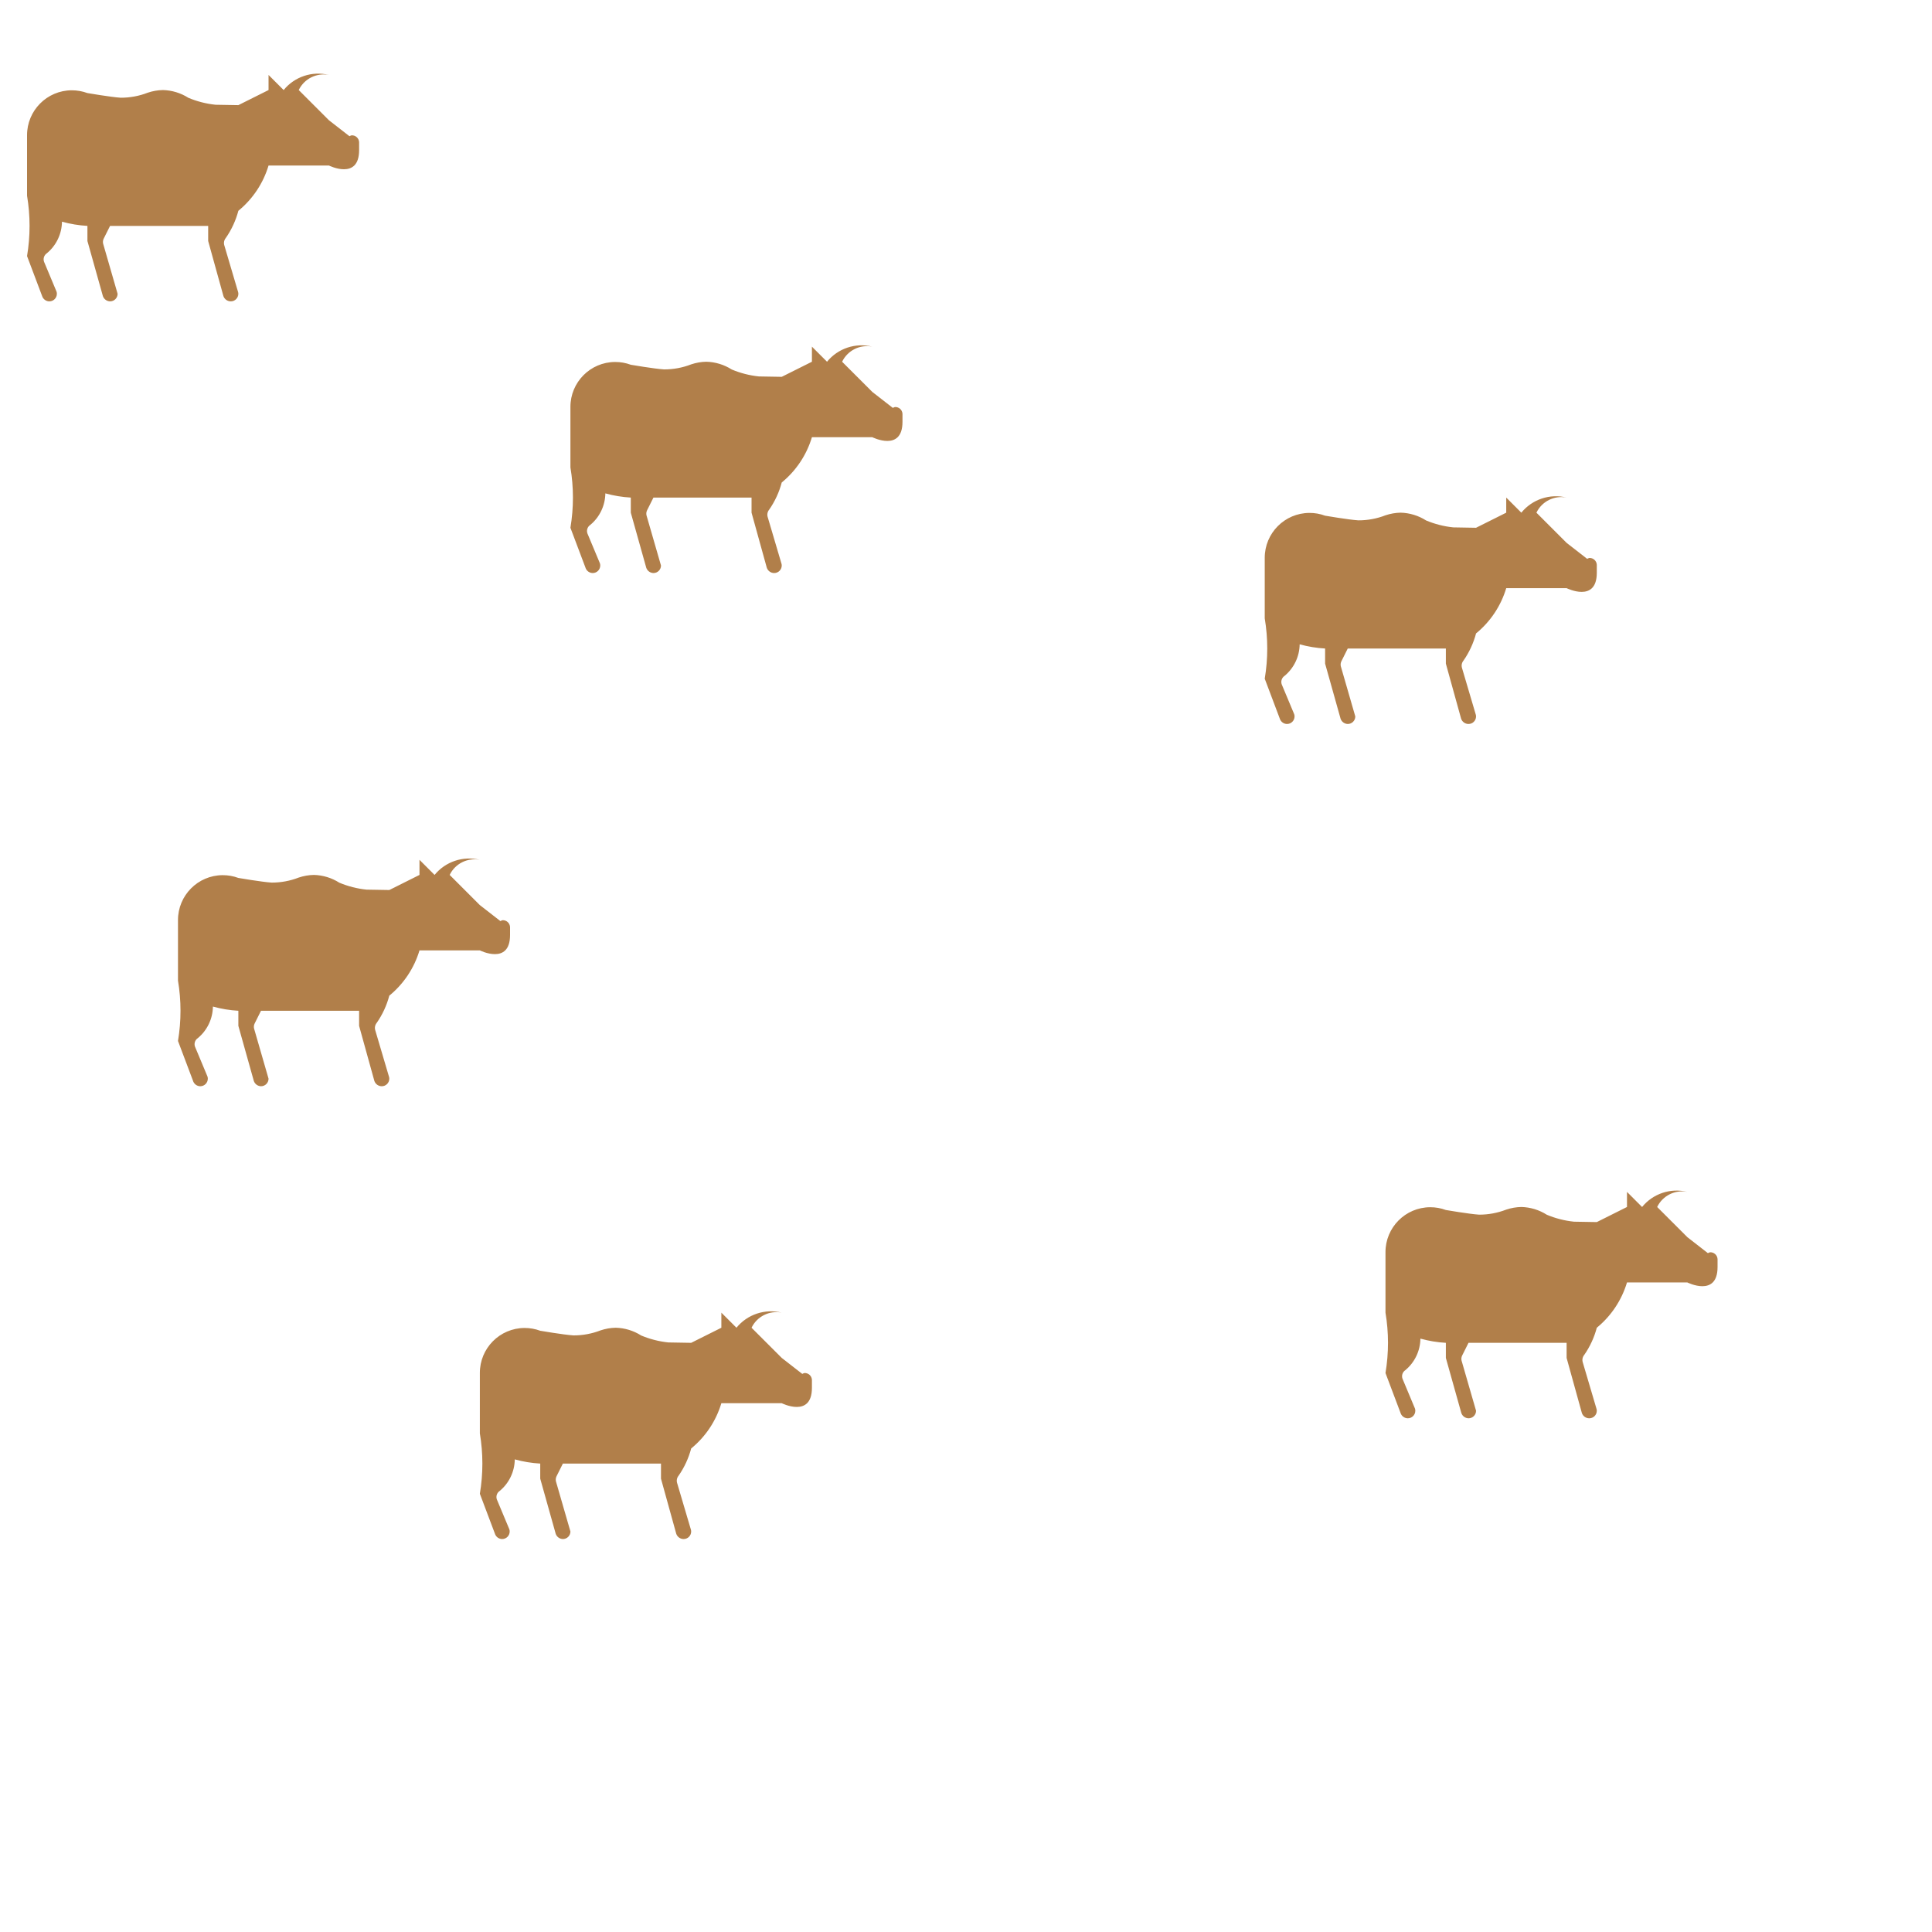
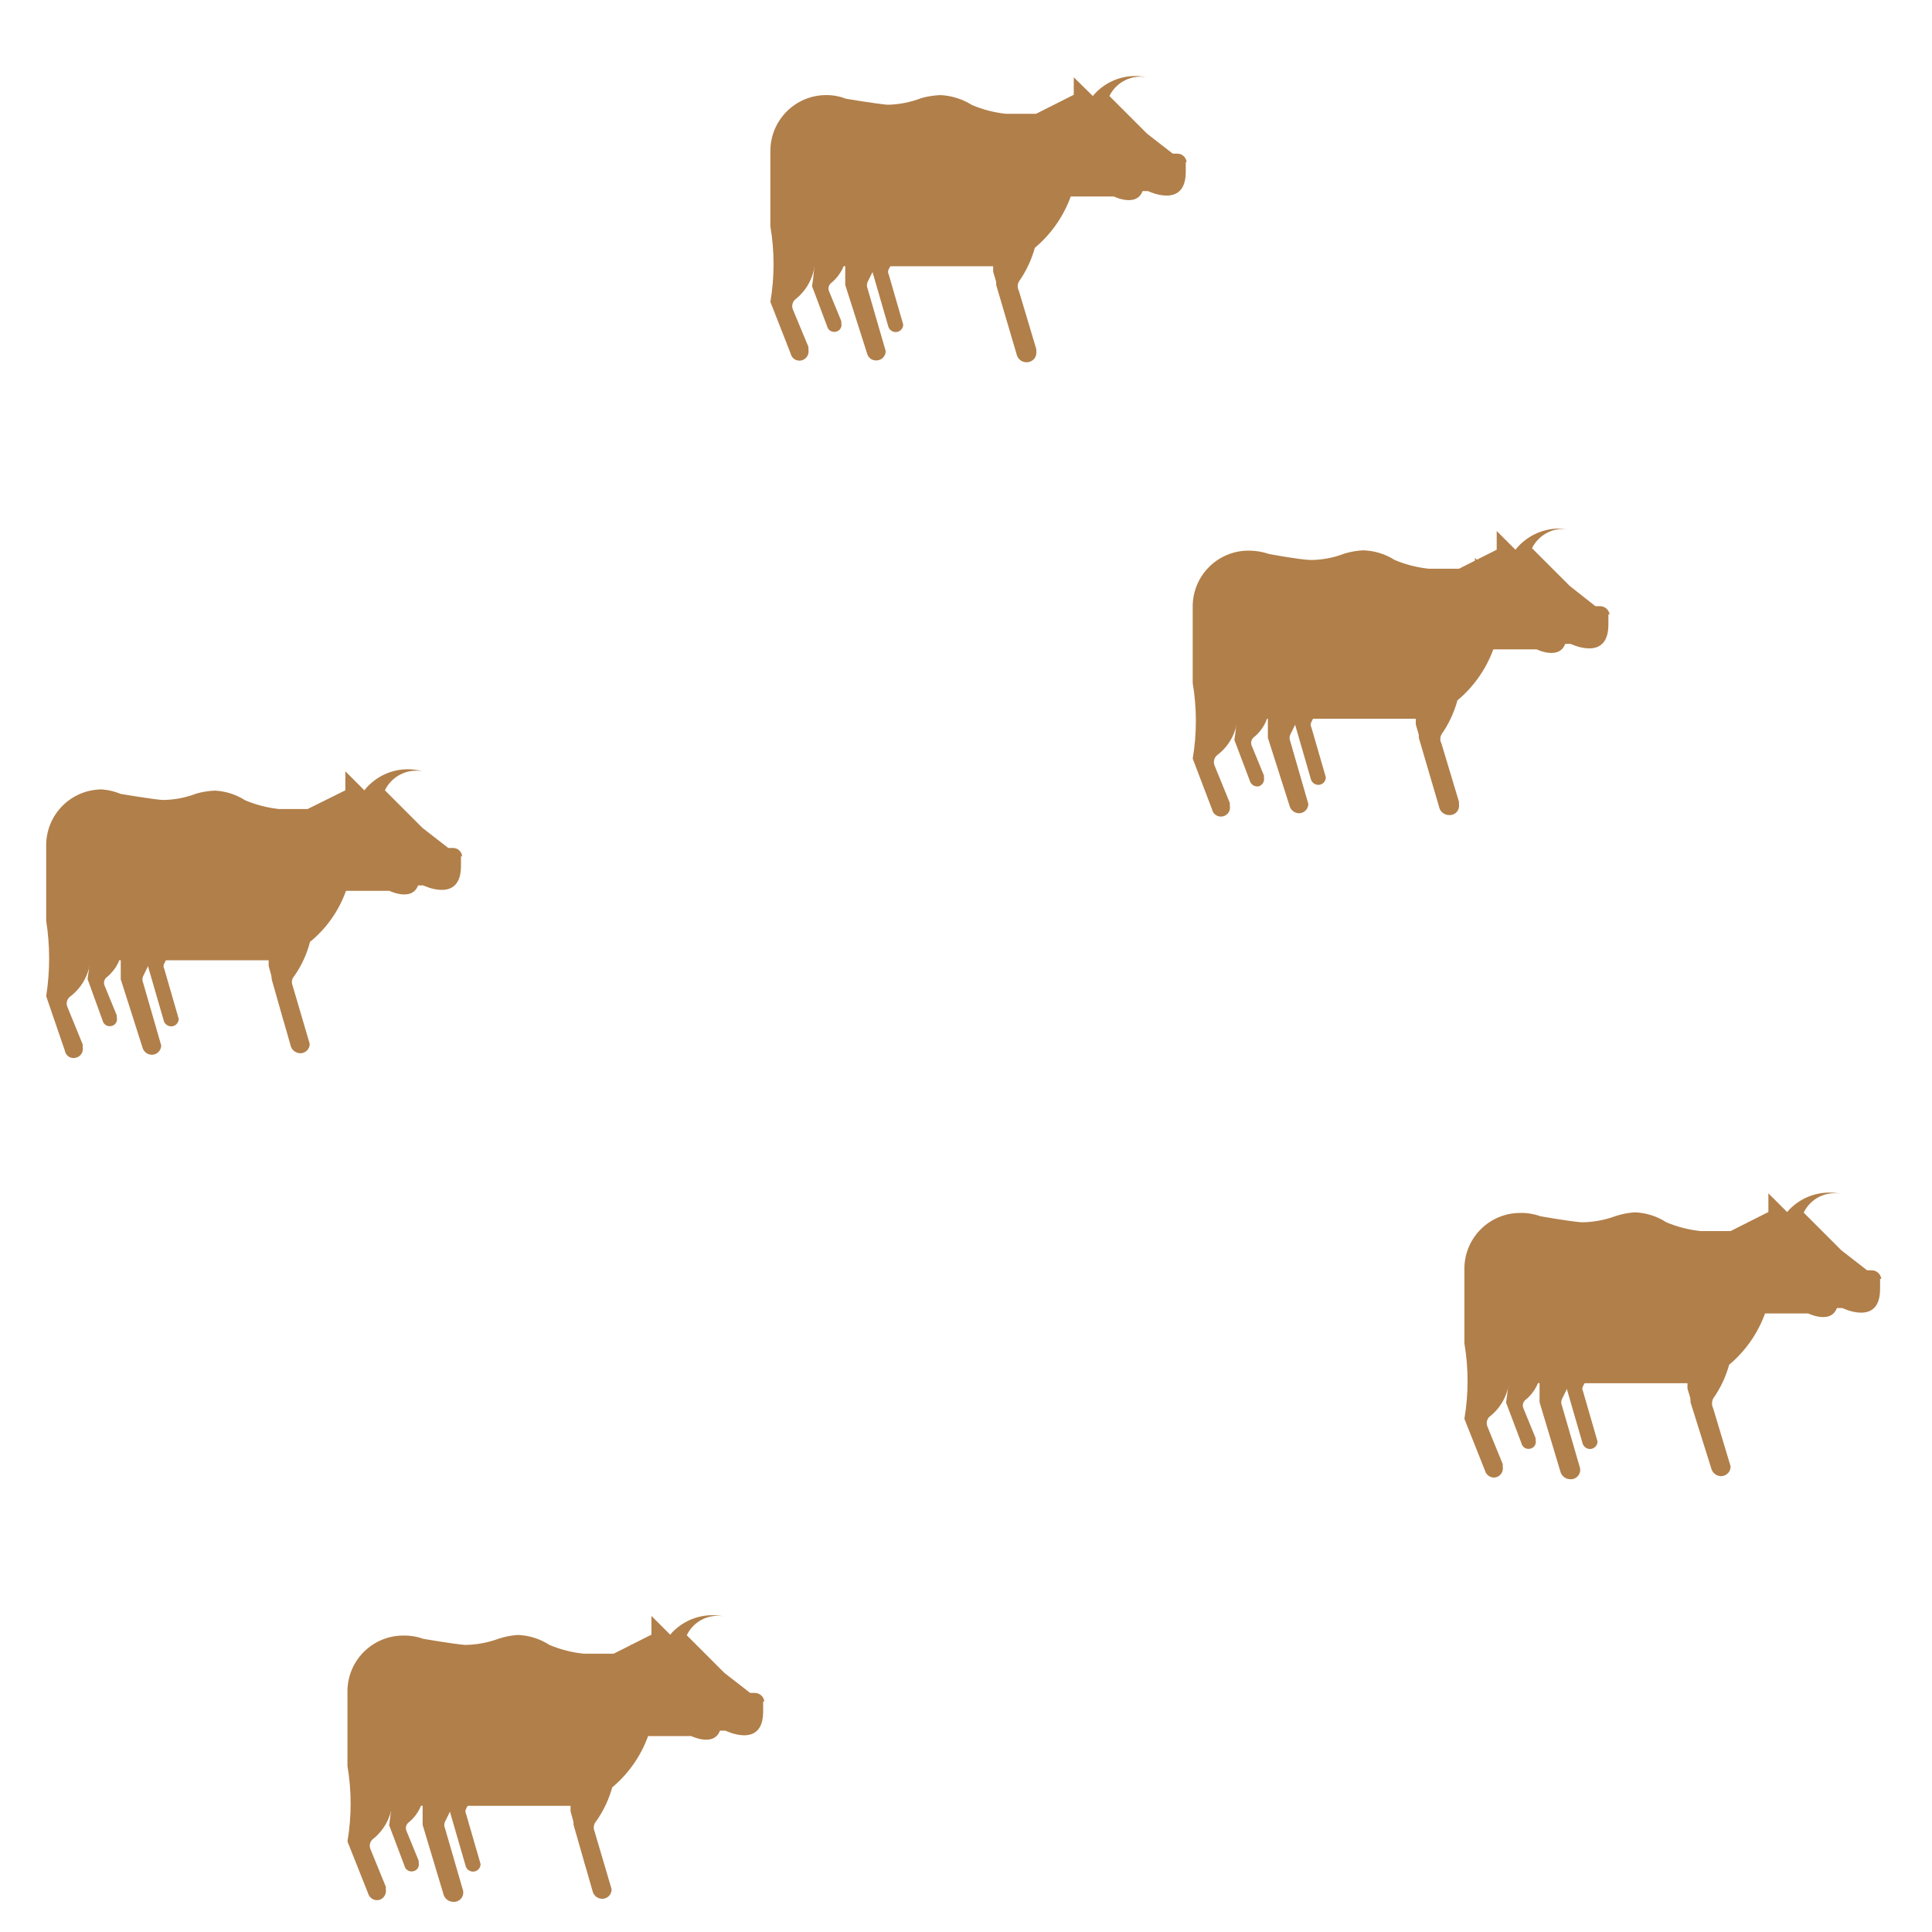
- <svg xmlns="http://www.w3.org/2000/svg" version="1.1" id="Layer_1" x="0px" y="0px" viewBox="0 0 64 64" xml:space="preserve">
-   <path fill="#B17F4A" d="M11.896,4.733v0.241c0,1.009-1,0.509-1,0.509h-2c-0.176,0.589-0.525,1.111-1,1.5  c-0.085,0.322-0.226,0.627-0.416,0.9C7.424,7.95,7.405,8.041,7.43,8.125l0.458,1.55c0.005,0.019,0.008,0.038,0.008,0.058  c0,0.138-0.112,0.25-0.25,0.25C7.536,9.983,7.439,9.914,7.402,9.81L6.896,7.983v-0.5h-3.25l-0.21,0.42  c-0.026,0.052-0.033,0.111-0.02,0.168l0.48,1.662c0,0.138-0.112,0.25-0.25,0.25C3.539,9.98,3.445,9.912,3.409,9.811  L2.896,7.983v-0.5C2.611,7.467,2.328,7.42,2.053,7.344c-0.006,0.405-0.188,0.787-0.5,1.045  C1.461,8.45,1.422,8.567,1.459,8.671l0.414,0.99c0.008,0.023,0.011,0.048,0.011,0.072c0,0.138-0.112,0.25-0.25,0.25  C1.536,9.982,1.447,9.924,1.406,9.835l-0.51-1.352c0.111-0.662,0.111-1.338,0-2v-2C0.893,3.662,1.556,2.994,2.376,2.991  C2.554,2.991,2.73,3.022,2.896,3.083c0,0,0.768,0.132,1.1,0.154c0.308,0.001,0.613-0.055,0.9-0.167  c0.161-0.054,0.33-0.084,0.5-0.087C5.696,2.99,5.987,3.079,6.24,3.24c0.287,0.12,0.59,0.198,0.9,0.23l0.756,0.013  c0,0,0.966-0.484,1-0.5v-0.5l0.5,0.5c0.361-0.443,0.945-0.638,1.5-0.5c-0.408-0.08-0.819,0.125-1,0.5l1,1l0.68,0.529  c0.022-0.012,0.046-0.021,0.07-0.029c0.131-0.007,0.243,0.094,0.25,0.225C11.896,4.717,11.896,4.725,11.896,4.733z" />
-   <path fill="#B17F4A" d="M29.896,13.733v0.241c0,1.009-1,0.509-1,0.509h-2c-0.176,0.589-0.525,1.111-1,1.5  c-0.085,0.322-0.226,0.627-0.416,0.9c-0.056,0.067-0.075,0.158-0.05,0.242l0.458,1.55  c0.005,0.019,0.008,0.038,0.008,0.058c0,0.138-0.112,0.25-0.25,0.25c-0.11-0-0.207-0.07-0.244-0.173l-0.506-1.827  v-0.5h-3.25l-0.21,0.42c-0.026,0.052-0.033,0.111-0.02,0.168l0.48,1.662c0,0.138-0.112,0.25-0.25,0.25  c-0.107-0.003-0.201-0.071-0.237-0.172l-0.513-1.828v-0.5c-0.285-0.016-0.568-0.063-0.843-0.139  c-0.006,0.405-0.188,0.787-0.5,1.045c-0.092,0.061-0.131,0.178-0.094,0.282l0.414,0.99  c0.008,0.023,0.011,0.048,0.011,0.072c0,0.138-0.112,0.25-0.25,0.25c-0.098-0.001-0.187-0.059-0.228-0.148l-0.51-1.352  c0.111-0.662,0.111-1.338,0-2v-2c-0.003-0.821,0.66-1.489,1.48-1.492c0.177-0.001,0.353,0.03,0.52,0.092  c0,0,0.768,0.132,1.1,0.154c0.308,0.001,0.613-0.055,0.9-0.167c0.161-0.054,0.33-0.084,0.5-0.087  c0.299,0.007,0.591,0.096,0.844,0.257c0.287,0.12,0.59,0.198,0.9,0.23l0.756,0.013c0,0,0.966-0.484,1-0.5v-0.5l0.5,0.5  c0.361-0.443,0.945-0.638,1.5-0.5c-0.408-0.08-0.819,0.125-1,0.5l1,1l0.68,0.529c0.022-0.012,0.046-0.021,0.07-0.029  c0.131-0.007,0.243,0.094,0.25,0.225C29.896,13.717,29.896,13.725,29.896,13.733z" />
-   <path fill="#B17F4A" d="M16.896,30.733v0.241c0,1.009-1,0.509-1,0.509h-2c-0.176,0.589-0.525,1.111-1,1.5  c-0.085,0.322-0.226,0.627-0.416,0.9c-0.056,0.067-0.075,0.158-0.05,0.242l0.458,1.55  c0.005,0.019,0.008,0.038,0.008,0.058c0,0.138-0.112,0.25-0.25,0.25c-0.11-0-0.207-0.07-0.244-0.173l-0.506-1.827  v-0.5h-3.25l-0.21,0.42c-0.026,0.052-0.033,0.111-0.02,0.168l0.48,1.662c0,0.138-0.112,0.25-0.25,0.25  c-0.107-0.003-0.201-0.071-0.237-0.172l-0.513-1.828v-0.5c-0.285-0.016-0.568-0.063-0.843-0.139  c-0.006,0.405-0.188,0.787-0.5,1.045c-0.092,0.061-0.131,0.178-0.094,0.282l0.414,0.99  c0.008,0.023,0.011,0.048,0.011,0.072c0,0.138-0.112,0.25-0.25,0.25c-0.098-0.001-0.187-0.059-0.228-0.148l-0.51-1.352  c0.111-0.662,0.111-1.338,0-2v-2c-0.003-0.821,0.66-1.489,1.48-1.492c0.177-0.001,0.353,0.03,0.52,0.092  c0,0,0.768,0.132,1.1,0.154c0.308,0.001,0.613-0.055,0.9-0.167c0.161-0.054,0.33-0.084,0.5-0.087  c0.299,0.007,0.591,0.096,0.844,0.257c0.287,0.12,0.59,0.198,0.9,0.23l0.756,0.013c0,0,0.966-0.484,1-0.5v-0.5l0.5,0.5  c0.361-0.443,0.945-0.638,1.5-0.5c-0.408-0.08-0.819,0.125-1,0.5l1,1l0.68,0.529c0.022-0.012,0.046-0.021,0.07-0.029  c0.131-0.007,0.243,0.094,0.25,0.225C16.896,30.717,16.896,30.725,16.896,30.733z" />
-   <path fill="#B17F4A" d="M26.896,45.733v0.241c0,1.009-1,0.509-1,0.509h-2c-0.176,0.589-0.525,1.111-1,1.5  c-0.085,0.322-0.226,0.627-0.416,0.9c-0.056,0.067-0.075,0.158-0.05,0.242l0.458,1.55  c0.005,0.019,0.008,0.038,0.008,0.058c0,0.138-0.112,0.25-0.25,0.25c-0.11-0-0.207-0.07-0.244-0.173l-0.506-1.827  v-0.5h-3.25l-0.21,0.42c-0.026,0.052-0.033,0.111-0.02,0.168l0.48,1.662c0,0.138-0.112,0.25-0.25,0.25  c-0.107-0.003-0.201-0.071-0.237-0.172l-0.513-1.828v-0.5c-0.285-0.016-0.568-0.063-0.843-0.139  c-0.006,0.405-0.188,0.787-0.5,1.045c-0.092,0.061-0.131,0.178-0.094,0.282l0.414,0.99  c0.008,0.023,0.011,0.048,0.011,0.072c0,0.138-0.112,0.25-0.25,0.25c-0.098-0.001-0.187-0.059-0.228-0.148l-0.51-1.352  c0.111-0.662,0.111-1.338,0-2v-2c-0.003-0.821,0.66-1.489,1.48-1.492c0.177-0.001,0.353,0.03,0.52,0.092  c0,0,0.768,0.132,1.1,0.154c0.308,0.001,0.613-0.056,0.9-0.167c0.161-0.054,0.33-0.084,0.5-0.087  c0.299,0.007,0.591,0.096,0.844,0.257c0.287,0.12,0.59,0.198,0.9,0.23l0.756,0.013c0,0,0.966-0.484,1-0.5v-0.5l0.5,0.5  c0.361-0.443,0.945-0.638,1.5-0.5c-0.408-0.08-0.819,0.125-1,0.5l1,1l0.68,0.529c0.022-0.012,0.046-0.021,0.07-0.029  c0.131-0.007,0.243,0.094,0.25,0.225C26.896,45.717,26.896,45.725,26.896,45.733z" />
-   <path fill="#B17F4A" d="M56.896,41.733v0.241c0,1.009-1,0.509-1,0.509h-2c-0.176,0.589-0.525,1.111-1,1.5  c-0.085,0.322-0.226,0.627-0.416,0.9c-0.056,0.067-0.075,0.158-0.05,0.242l0.458,1.55  c0.005,0.019,0.008,0.038,0.008,0.058c0,0.138-0.112,0.25-0.25,0.25c-0.11-0-0.208-0.07-0.244-0.173l-0.506-1.827  v-0.5h-3.25l-0.21,0.42c-0.026,0.052-0.033,0.111-0.02,0.168l0.48,1.662c0,0.138-0.112,0.25-0.25,0.25  c-0.107-0.003-0.201-0.071-0.237-0.172l-0.513-1.828v-0.5c-0.285-0.016-0.568-0.063-0.843-0.139  c-0.006,0.405-0.188,0.787-0.5,1.045c-0.092,0.061-0.131,0.178-0.094,0.282l0.414,0.99  c0.008,0.023,0.011,0.048,0.011,0.072c0,0.138-0.112,0.25-0.25,0.25c-0.098-0.001-0.187-0.059-0.228-0.148l-0.51-1.352  c0.111-0.662,0.111-1.338,0-2v-2c-0.003-0.821,0.66-1.489,1.48-1.492c0.177-0.001,0.353,0.03,0.52,0.092  c0,0,0.768,0.132,1.1,0.154c0.308,0.001,0.613-0.056,0.9-0.167c0.161-0.054,0.33-0.084,0.5-0.087  c0.299,0.007,0.591,0.096,0.844,0.257c0.287,0.12,0.59,0.198,0.9,0.23l0.756,0.013c0,0,0.966-0.484,1-0.5v-0.5l0.5,0.5  c0.361-0.443,0.945-0.638,1.5-0.5c-0.408-0.08-0.819,0.125-1,0.5l1,1l0.68,0.529c0.022-0.012,0.046-0.021,0.07-0.029  c0.131-0.007,0.243,0.094,0.25,0.225C56.897,41.717,56.897,41.725,56.896,41.733z" />
-   <path fill="#B17F4A" d="M52.896,18.733v0.241c0,1.009-1,0.509-1,0.509h-2c-0.176,0.589-0.525,1.111-1,1.5  c-0.085,0.322-0.226,0.627-0.416,0.9c-0.056,0.067-0.075,0.158-0.05,0.242l0.458,1.55  c0.005,0.019,0.008,0.038,0.008,0.058c0,0.138-0.112,0.25-0.25,0.25c-0.11-0-0.208-0.07-0.244-0.173l-0.506-1.827  v-0.5h-3.25l-0.21,0.42c-0.026,0.052-0.033,0.111-0.02,0.168l0.48,1.662c0,0.138-0.112,0.25-0.25,0.25  c-0.107-0.003-0.201-0.071-0.237-0.172l-0.513-1.828v-0.5c-0.285-0.016-0.568-0.063-0.843-0.139  c-0.006,0.405-0.188,0.787-0.5,1.045c-0.092,0.061-0.131,0.178-0.094,0.282l0.414,0.99  c0.008,0.023,0.011,0.048,0.011,0.072c0,0.138-0.112,0.25-0.25,0.25c-0.098-0.001-0.187-0.059-0.228-0.148l-0.51-1.352  c0.111-0.662,0.111-1.338,0-2v-2c-0.003-0.821,0.66-1.489,1.48-1.492c0.177-0.001,0.353,0.03,0.52,0.092  c0,0,0.768,0.132,1.1,0.154c0.308,0.001,0.613-0.055,0.9-0.167c0.161-0.054,0.33-0.084,0.5-0.087  c0.299,0.007,0.591,0.096,0.844,0.257c0.287,0.12,0.59,0.198,0.9,0.23l0.756,0.013c0,0,0.966-0.484,1-0.5v-0.5l0.5,0.5  c0.361-0.443,0.945-0.638,1.5-0.5c-0.408-0.08-0.819,0.125-1,0.5l1,1l0.68,0.529c0.022-0.012,0.046-0.021,0.07-0.029  c0.131-0.007,0.243,0.094,0.25,0.225C52.897,18.717,52.897,18.725,52.896,18.733z" />
+ <svg xmlns="http://www.w3.org/2000/svg" id="Layer_1" data-name="Layer 1" width="64" height="64" viewBox="0 0 64 64">
+   <path d="M37.9,5.73V6c0,1-1,.51-1,.51h-2a3.14,3.14,0,0,1-1,1.5,3,3,0,0,1-.42.9.26.26,0,0,0,0,.24l.46,1.55v.06a.25.25,0,0,1-.25.25.27.27,0,0,1-.25-.17L32.9,9V8.5H29.65l-.21.42a.17.17,0,0,0,0,.17l.48,1.66a.25.25,0,0,1-.25.25.26.26,0,0,1-.24-.17L28.9,9V8.5a3.51,3.51,0,0,1-.85-.14,1.39,1.39,0,0,1-.5,1,.24.24,0,0,0-.09.28l.41,1v.07a.23.23,0,0,1-.19.28.24.24,0,0,1-.28-.18h0l-.5-1.33a6.1,6.1,0,0,0,0-2v-2A1.48,1.48,0,0,1,28.38,4a1.54,1.54,0,0,1,.52.09s.76.13,1.1.16a2.52,2.52,0,0,0,.9-.17A2.09,2.09,0,0,1,31.4,4a1.66,1.66,0,0,1,.84.26,3.14,3.14,0,0,0,.9.23h.76l1-.5v-.5l.5.5a1.48,1.48,0,0,1,1.5-.5.92.92,0,0,0-1,.5l1,1,.68.53h.07a.25.25,0,0,1,.25.23Z" style="fill: #b17f4a" />
+   <path d="M39.28,5.36v.33c0,1.25-1.25.64-1.25.64h-2.5a4,4,0,0,1-1.25,1.88,3.6,3.6,0,0,1-.53,1.12.32.32,0,0,0,0,.3l.58,1.94v.07A.32.32,0,0,1,34,12a.33.33,0,0,1-.31-.22L33,9.44V8.82H29l-.26.52a.28.28,0,0,0,0,.22l.6,2.07a.31.31,0,0,1-.31.31.3.3,0,0,1-.3-.21L28,9.44V8.82A4.8,4.8,0,0,1,27,8.64a1.72,1.72,0,0,1-.62,1.25.3.3,0,0,0-.12.35l.52,1.25v.09a.31.31,0,0,1-.23.36.3.3,0,0,1-.36-.23h0L25.52,10a7.49,7.49,0,0,0,0-2.5V5a1.85,1.85,0,0,1,1.85-1.85,1.75,1.75,0,0,1,.65.12s.95.16,1.38.2a3.28,3.28,0,0,0,1.12-.22,2.76,2.76,0,0,1,.63-.1,2.16,2.16,0,0,1,1.05.33,4,4,0,0,0,1.12.29h1l1.25-.63V2.56l.63.62A1.83,1.83,0,0,1,38,2.56a1.15,1.15,0,0,0-1.25.62L38,4.43l.85.66H39a.31.31,0,0,1,.31.29Z" style="fill: #b17f4a" />
+   <path d="M13.9,28.73V29c0,1-1,.51-1,.51h-2a3.14,3.14,0,0,1-1,1.5,3,3,0,0,1-.42.9.25.25,0,0,0-.05.25l.46,1.55h0a.25.25,0,0,1-.25.25.27.27,0,0,1-.25-.17L8.9,32v-.5H5.65l-.21.42a.17.17,0,0,0,0,.17l.48,1.66a.25.25,0,0,1-.25.25.26.26,0,0,1-.24-.17L4.9,32v-.5a3.51,3.51,0,0,1-.85-.14,1.37,1.37,0,0,1-.5,1,.24.24,0,0,0-.09.28l.41,1v.07a.23.23,0,0,1-.19.28.24.24,0,0,1-.28-.18l-.5-1.38a6.1,6.1,0,0,0,0-2v-2A1.48,1.48,0,0,1,4.38,27a1.54,1.54,0,0,1,.52.09s.76.13,1.1.16a2.52,2.52,0,0,0,.9-.17A2.09,2.09,0,0,1,7.4,27a1.66,1.66,0,0,1,.84.26,3.14,3.14,0,0,0,.9.23H9.9l1-.5v-.5l.5.5a1.48,1.48,0,0,1,1.5-.5.92.92,0,0,0-1,.5l1,1,.68.53h.07a.25.25,0,0,1,.25.23Z" style="fill: #b17f4a" />
+   <path d="M15.27,28.35v.34c0,1.25-1.25.64-1.25.64h-2.5a3.84,3.84,0,0,1-1.25,1.87,3.51,3.51,0,0,1-.52,1.13.29.29,0,0,0-.06.31l.57,1.94h0a.31.31,0,0,1-.31.31.34.34,0,0,1-.31-.21L9,32.44v-.63H5l-.26.53a.26.26,0,0,0,0,.21l.6,2.08a.31.31,0,0,1-.31.31.32.32,0,0,1-.3-.21L4,32.44v-.63A4.27,4.27,0,0,1,3,31.64,1.7,1.7,0,0,1,2.34,33a.29.29,0,0,0-.11.35l.51,1.25v.09a.3.3,0,0,1-.23.35.29.29,0,0,1-.36-.23L1.53,33a8.06,8.06,0,0,0,0-2.5V28a1.85,1.85,0,0,1,1.85-1.85A2.06,2.06,0,0,1,4,26.3s.94.16,1.37.2a3.14,3.14,0,0,0,1.13-.21,2.59,2.59,0,0,1,.62-.1,2.05,2.05,0,0,1,1,.32,4,4,0,0,0,1.12.29h.95l1.25-.62v-.63l.63.63A1.83,1.83,0,0,1,14,25.55a1.15,1.15,0,0,0-1.25.63L14,27.43l.85.66H15a.3.3,0,0,1,.31.29Z" style="fill: #b17f4a" />
+   <path d="M23.9,56.73V57c0,1-1,.51-1,.51h-2a3.14,3.14,0,0,1-1,1.5,3,3,0,0,1-.42.9.25.25,0,0,0-.05.25l.46,1.55h0a.25.25,0,0,1-.25.25.27.27,0,0,1-.25-.17L18.9,60v-.5H15.65l-.21.42a.17.17,0,0,0,0,.17l.48,1.66a.25.25,0,0,1-.25.25.26.26,0,0,1-.24-.17L14.9,60v-.5a3.51,3.51,0,0,1-.85-.14,1.39,1.39,0,0,1-.5,1,.24.24,0,0,0-.09.28l.41,1v.07a.23.23,0,0,1-.19.28.24.24,0,0,1-.28-.18h0l-.51-1.35a6.1,6.1,0,0,0,0-2v-2A1.48,1.48,0,0,1,14.38,55a1.54,1.54,0,0,1,.52.09s.76.14,1.1.16a2.52,2.52,0,0,0,.9-.17,2.1,2.1,0,0,1,.5-.09,1.66,1.66,0,0,1,.84.26,3.14,3.14,0,0,0,.9.23h.76l1-.5v-.5l.5.5a1.48,1.48,0,0,1,1.5-.5.92.92,0,0,0-1,.5l1,1,.68.53h.07a.25.25,0,0,1,.25.23Z" style="fill: #b17f4a" />
+   <path d="M25.28,56.36v.34c0,1.25-1.25.63-1.25.63h-2.5a4,4,0,0,1-1.25,1.88,3.6,3.6,0,0,1-.53,1.12.31.31,0,0,0-.06.32l.57,1.93h0a.31.31,0,0,1-.31.32.33.33,0,0,1-.31-.22L19,60.45v-.63H15l-.26.53a.26.26,0,0,0,0,.21l.6,2.07A.31.31,0,0,1,15,63a.34.34,0,0,1-.3-.22L14,60.45v-.63A4.34,4.34,0,0,1,13,59.65a1.7,1.7,0,0,1-.62,1.25.29.29,0,0,0-.11.35l.51,1.25v.08a.31.31,0,0,1-.23.36.31.31,0,0,1-.36-.23h0L11.51,61a7.49,7.49,0,0,0,0-2.5V56a1.85,1.85,0,0,1,1.87-1.82,1.81,1.81,0,0,1,.65.11s1,.17,1.37.2a3.33,3.33,0,0,0,1.13-.21,2.62,2.62,0,0,1,.62-.12,2.06,2.06,0,0,1,1.05.33,4,4,0,0,0,1.13.29h1l1.25-.63v-.62l.62.62A1.84,1.84,0,0,1,24,53.55a1.13,1.13,0,0,0-1.25.62L24,55.42l.85.66H25a.32.32,0,0,1,.32.29Z" style="fill: #b17f4a" />
+   <path d="M60.9,42.73V43c0,1-1,.51-1,.51h-2a3.14,3.14,0,0,1-1,1.5,3,3,0,0,1-.42.9.28.28,0,0,0,0,.25l.46,1.55h0a.25.25,0,0,1-.25.25.27.27,0,0,1-.25-.17L55.9,46v-.5H52.65l-.21.42a.17.17,0,0,0,0,.17l.48,1.66a.25.25,0,0,1-.25.25.26.26,0,0,1-.24-.17L51.9,46v-.5a3.51,3.51,0,0,1-.85-.14,1.39,1.39,0,0,1-.5,1,.24.24,0,0,0-.09.28l.41,1v.07a.23.23,0,0,1-.18.28.24.24,0,0,1-.29-.18l-.51-1.35a6.1,6.1,0,0,0,0-2v-2A1.48,1.48,0,0,1,51.38,41a1.54,1.54,0,0,1,.52.09s.76.14,1.1.16a2.52,2.52,0,0,0,.9-.17,2.1,2.1,0,0,1,.5-.09,1.66,1.66,0,0,1,.84.26,3.14,3.14,0,0,0,.9.23h.76l1-.5v-.5l.5.5a1.48,1.48,0,0,1,1.5-.5.92.92,0,0,0-1,.5l1,1,.68.53h.07a.25.25,0,0,1,.25.23Z" style="fill: #b17f4a" />
+   <path d="M62.28,42.36v.34c0,1.25-1.25.63-1.25.63h-2.5a4,4,0,0,1-1.25,1.88,3.6,3.6,0,0,1-.53,1.12.36.36,0,0,0,0,.32l.58,1.93h0a.32.32,0,0,1-.32.32.34.34,0,0,1-.31-.22L56,46.45v-.63H52l-.26.53a.26.26,0,0,0,0,.21l.6,2.07A.31.31,0,0,1,52,49a.34.34,0,0,1-.3-.22L51,46.45v-.63A4.34,4.34,0,0,1,50,45.65a1.7,1.7,0,0,1-.62,1.25.29.29,0,0,0-.11.35l.51,1.25v.08a.31.31,0,0,1-.23.36.31.31,0,0,1-.36-.23L48.51,47a7.49,7.49,0,0,0,0-2.5V42a1.85,1.85,0,0,1,1.87-1.82,1.81,1.81,0,0,1,.65.11s.95.17,1.37.2a3.33,3.33,0,0,0,1.13-.21,2.62,2.62,0,0,1,.62-.12,2.06,2.06,0,0,1,1.05.33,4,4,0,0,0,1.13.29h1l1.25-.63v-.62l.62.62A1.84,1.84,0,0,1,61,39.55a1.13,1.13,0,0,0-1.25.62L61,41.42l.85.66H62a.32.32,0,0,1,.32.29Z" style="fill: #b17f4a" />
+   <path d="M51.9,20.73V21c0,1-1,.51-1,.51h-2a3.14,3.14,0,0,1-1,1.5,3,3,0,0,1-.42.9.25.25,0,0,0,0,.24l.46,1.55v.06a.25.25,0,0,1-.25.25.27.27,0,0,1-.25-.17L46.9,24v-.5H43.65l-.21.42a.17.17,0,0,0,0,.17l.48,1.66a.25.25,0,0,1-.25.25.26.26,0,0,1-.24-.17L42.9,24v-.5a3.51,3.51,0,0,1-.85-.14,1.37,1.37,0,0,1-.5,1.05.24.24,0,0,0-.09.28l.41,1v.07a.25.25,0,0,1-.18.29.26.26,0,0,1-.29-.19h0l-.51-1.35a6.1,6.1,0,0,0,0-2v-2A1.48,1.48,0,0,1,42.34,19h0a1.54,1.54,0,0,1,.52.09s.76.14,1.1.16a2.52,2.52,0,0,0,.9-.17,2.1,2.1,0,0,1,.5-.09,1.66,1.66,0,0,1,.84.26,3.14,3.14,0,0,0,.9.23h.76l1-.5v-.5l.5.5a1.48,1.48,0,0,1,1.5-.5.92.92,0,0,0-1,.5l1,1,.68.53h.07a.25.25,0,0,1,.25.23Z" style="fill: #b17f4a" />
+   <path d="M53.28,20.35v.34c0,1.25-1.25.64-1.25.64h-2.5a4,4,0,0,1-1.25,1.87,3.65,3.65,0,0,1-.53,1.13.32.32,0,0,0,0,.3l.58,1.93v.08A.31.31,0,0,1,48,27a.34.34,0,0,1-.31-.21L47,24.44v-.63H43l-.26.53a.26.26,0,0,0,0,.21l.6,2.08a.31.31,0,0,1-.31.31.33.33,0,0,1-.3-.21L42,24.44v-.63A4.34,4.34,0,0,1,41,23.64,1.7,1.7,0,0,1,40.34,25a.3.3,0,0,0-.11.35l.51,1.25v.09a.3.3,0,1,1-.59.12h0l-.64-1.68a7.49,7.49,0,0,0,0-2.5v-2.5a1.85,1.85,0,0,1,1.82-1.89h.05a2.06,2.06,0,0,1,.65.11s.95.18,1.37.2a3.1,3.1,0,0,0,1.13-.21,2.6,2.6,0,0,1,.62-.11,2.05,2.05,0,0,1,1.05.32,4,4,0,0,0,1.13.29h1l1.25-.63v-.62l.62.62A1.86,1.86,0,0,1,52,17.54a1.15,1.15,0,0,0-1.25.62L52,19.41l.85.67H53a.32.32,0,0,1,.32.28Z" style="fill: #b17f4a" />
</svg>
